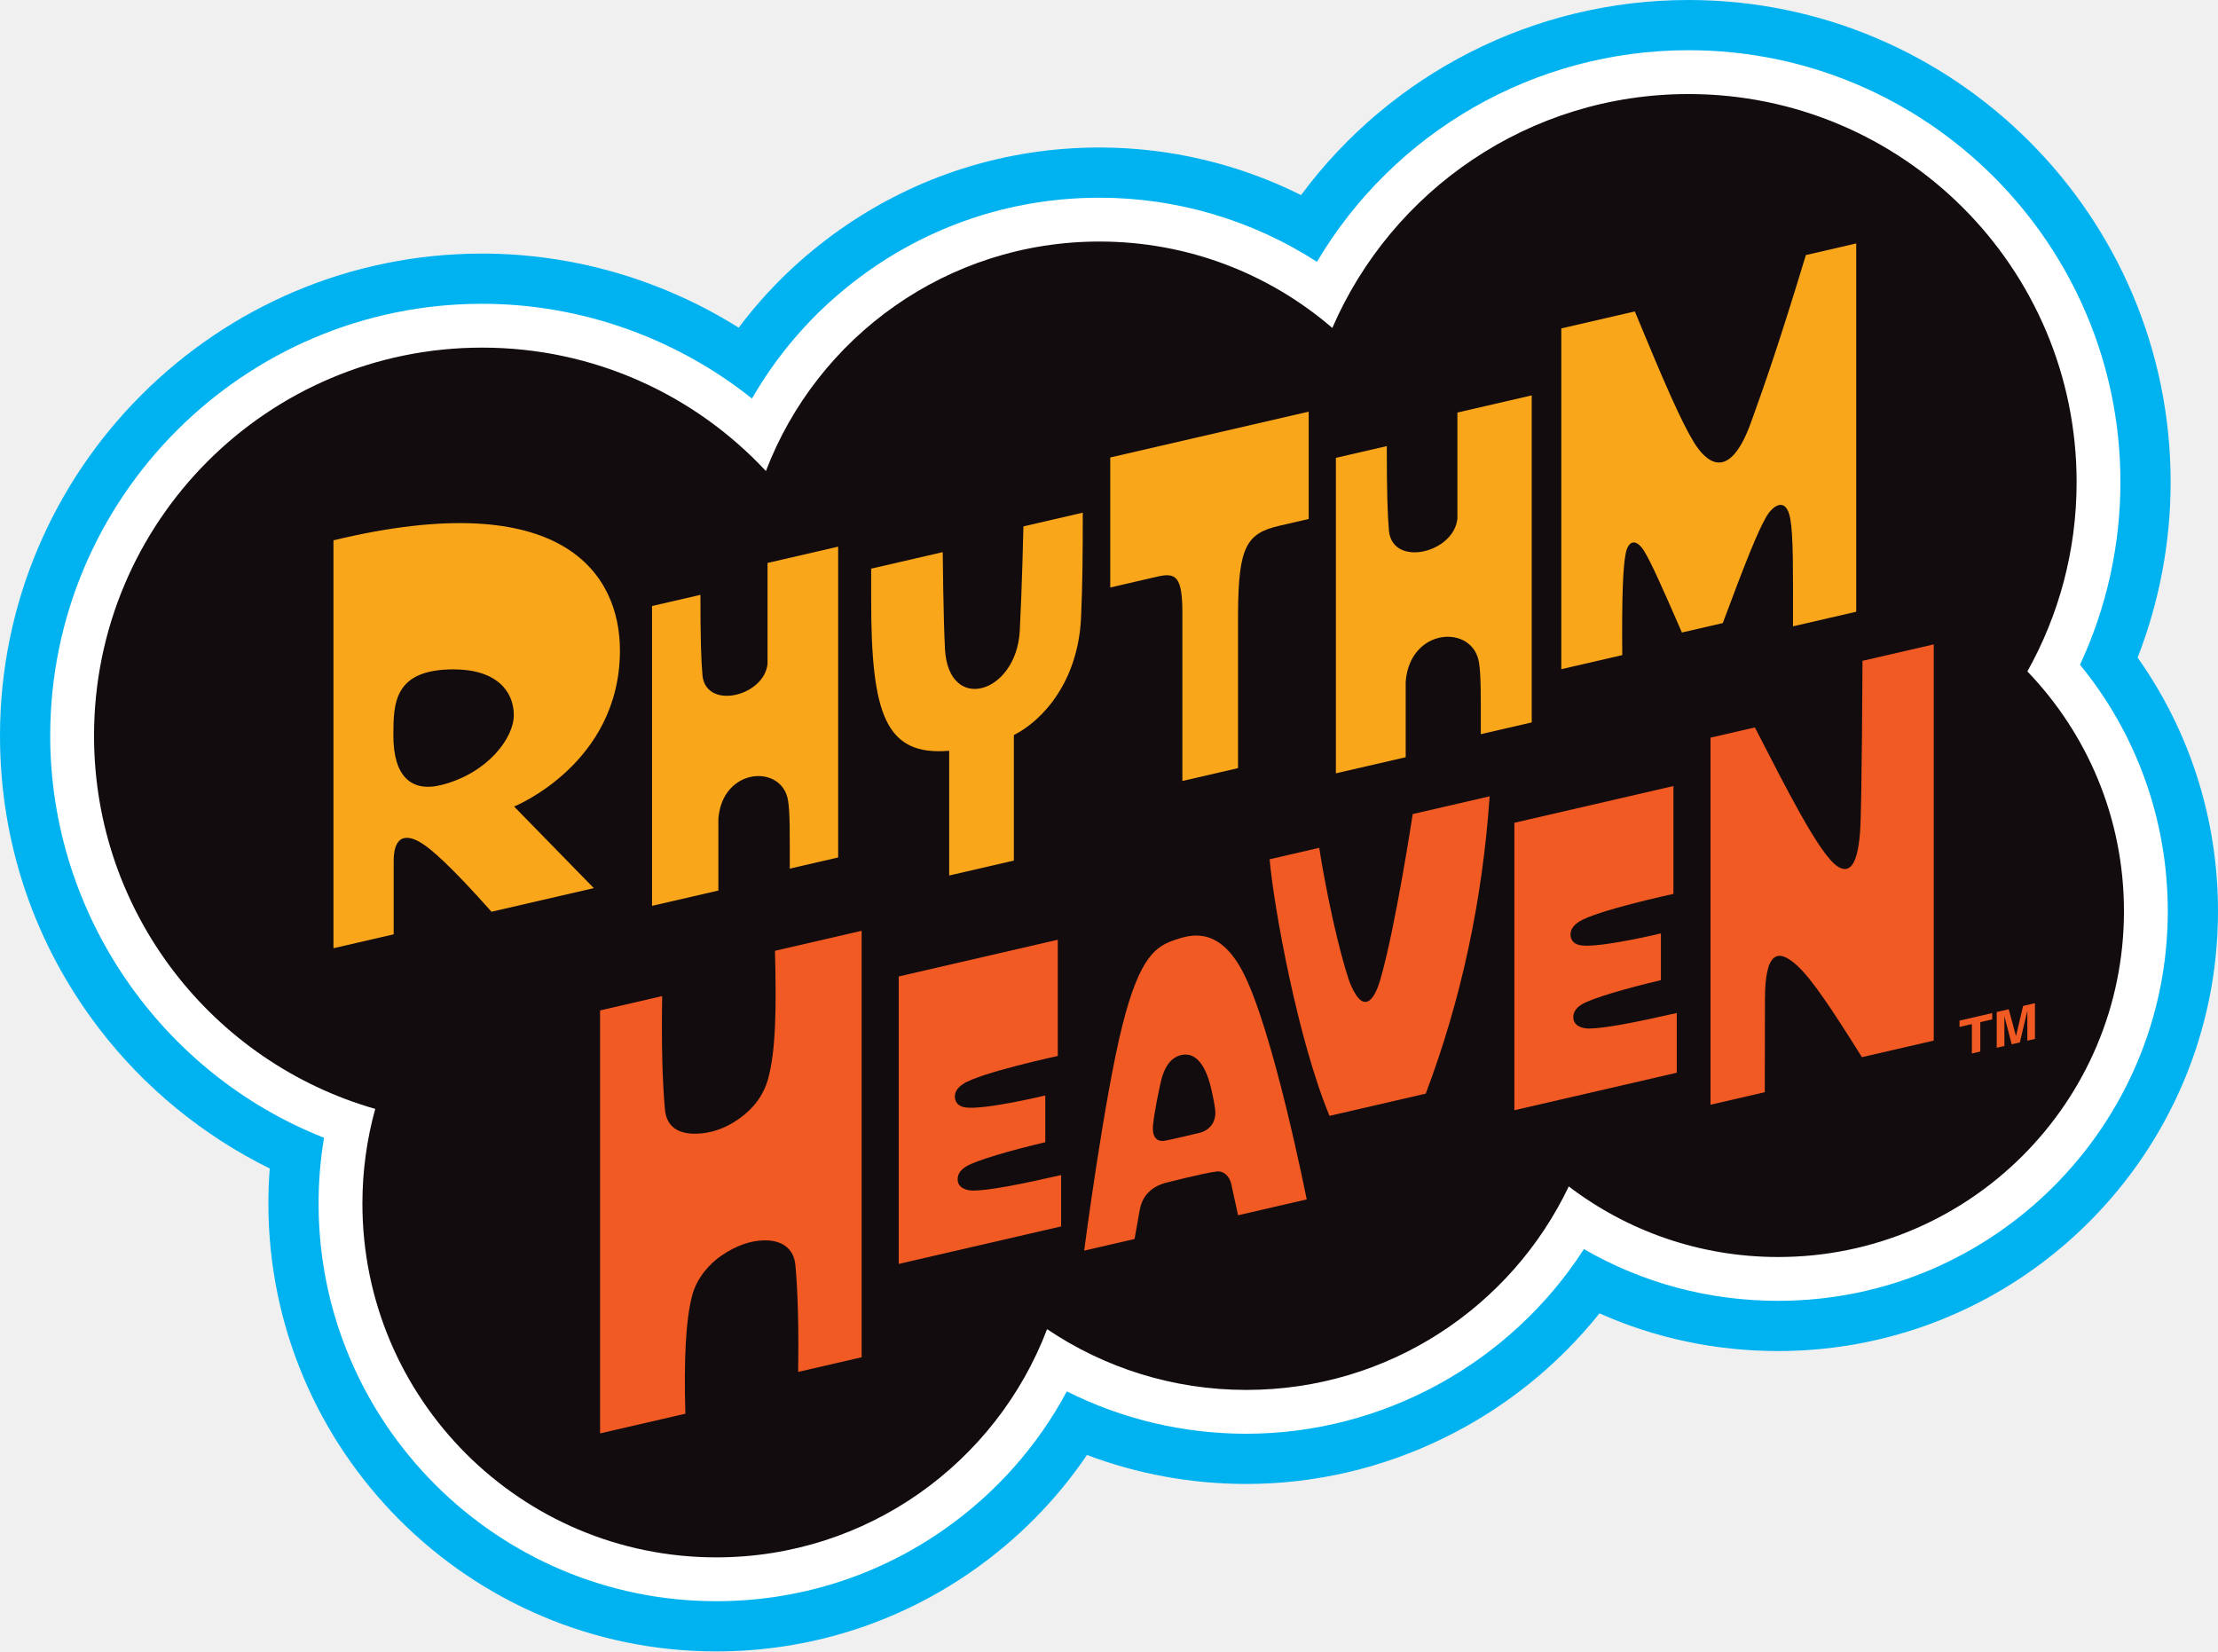
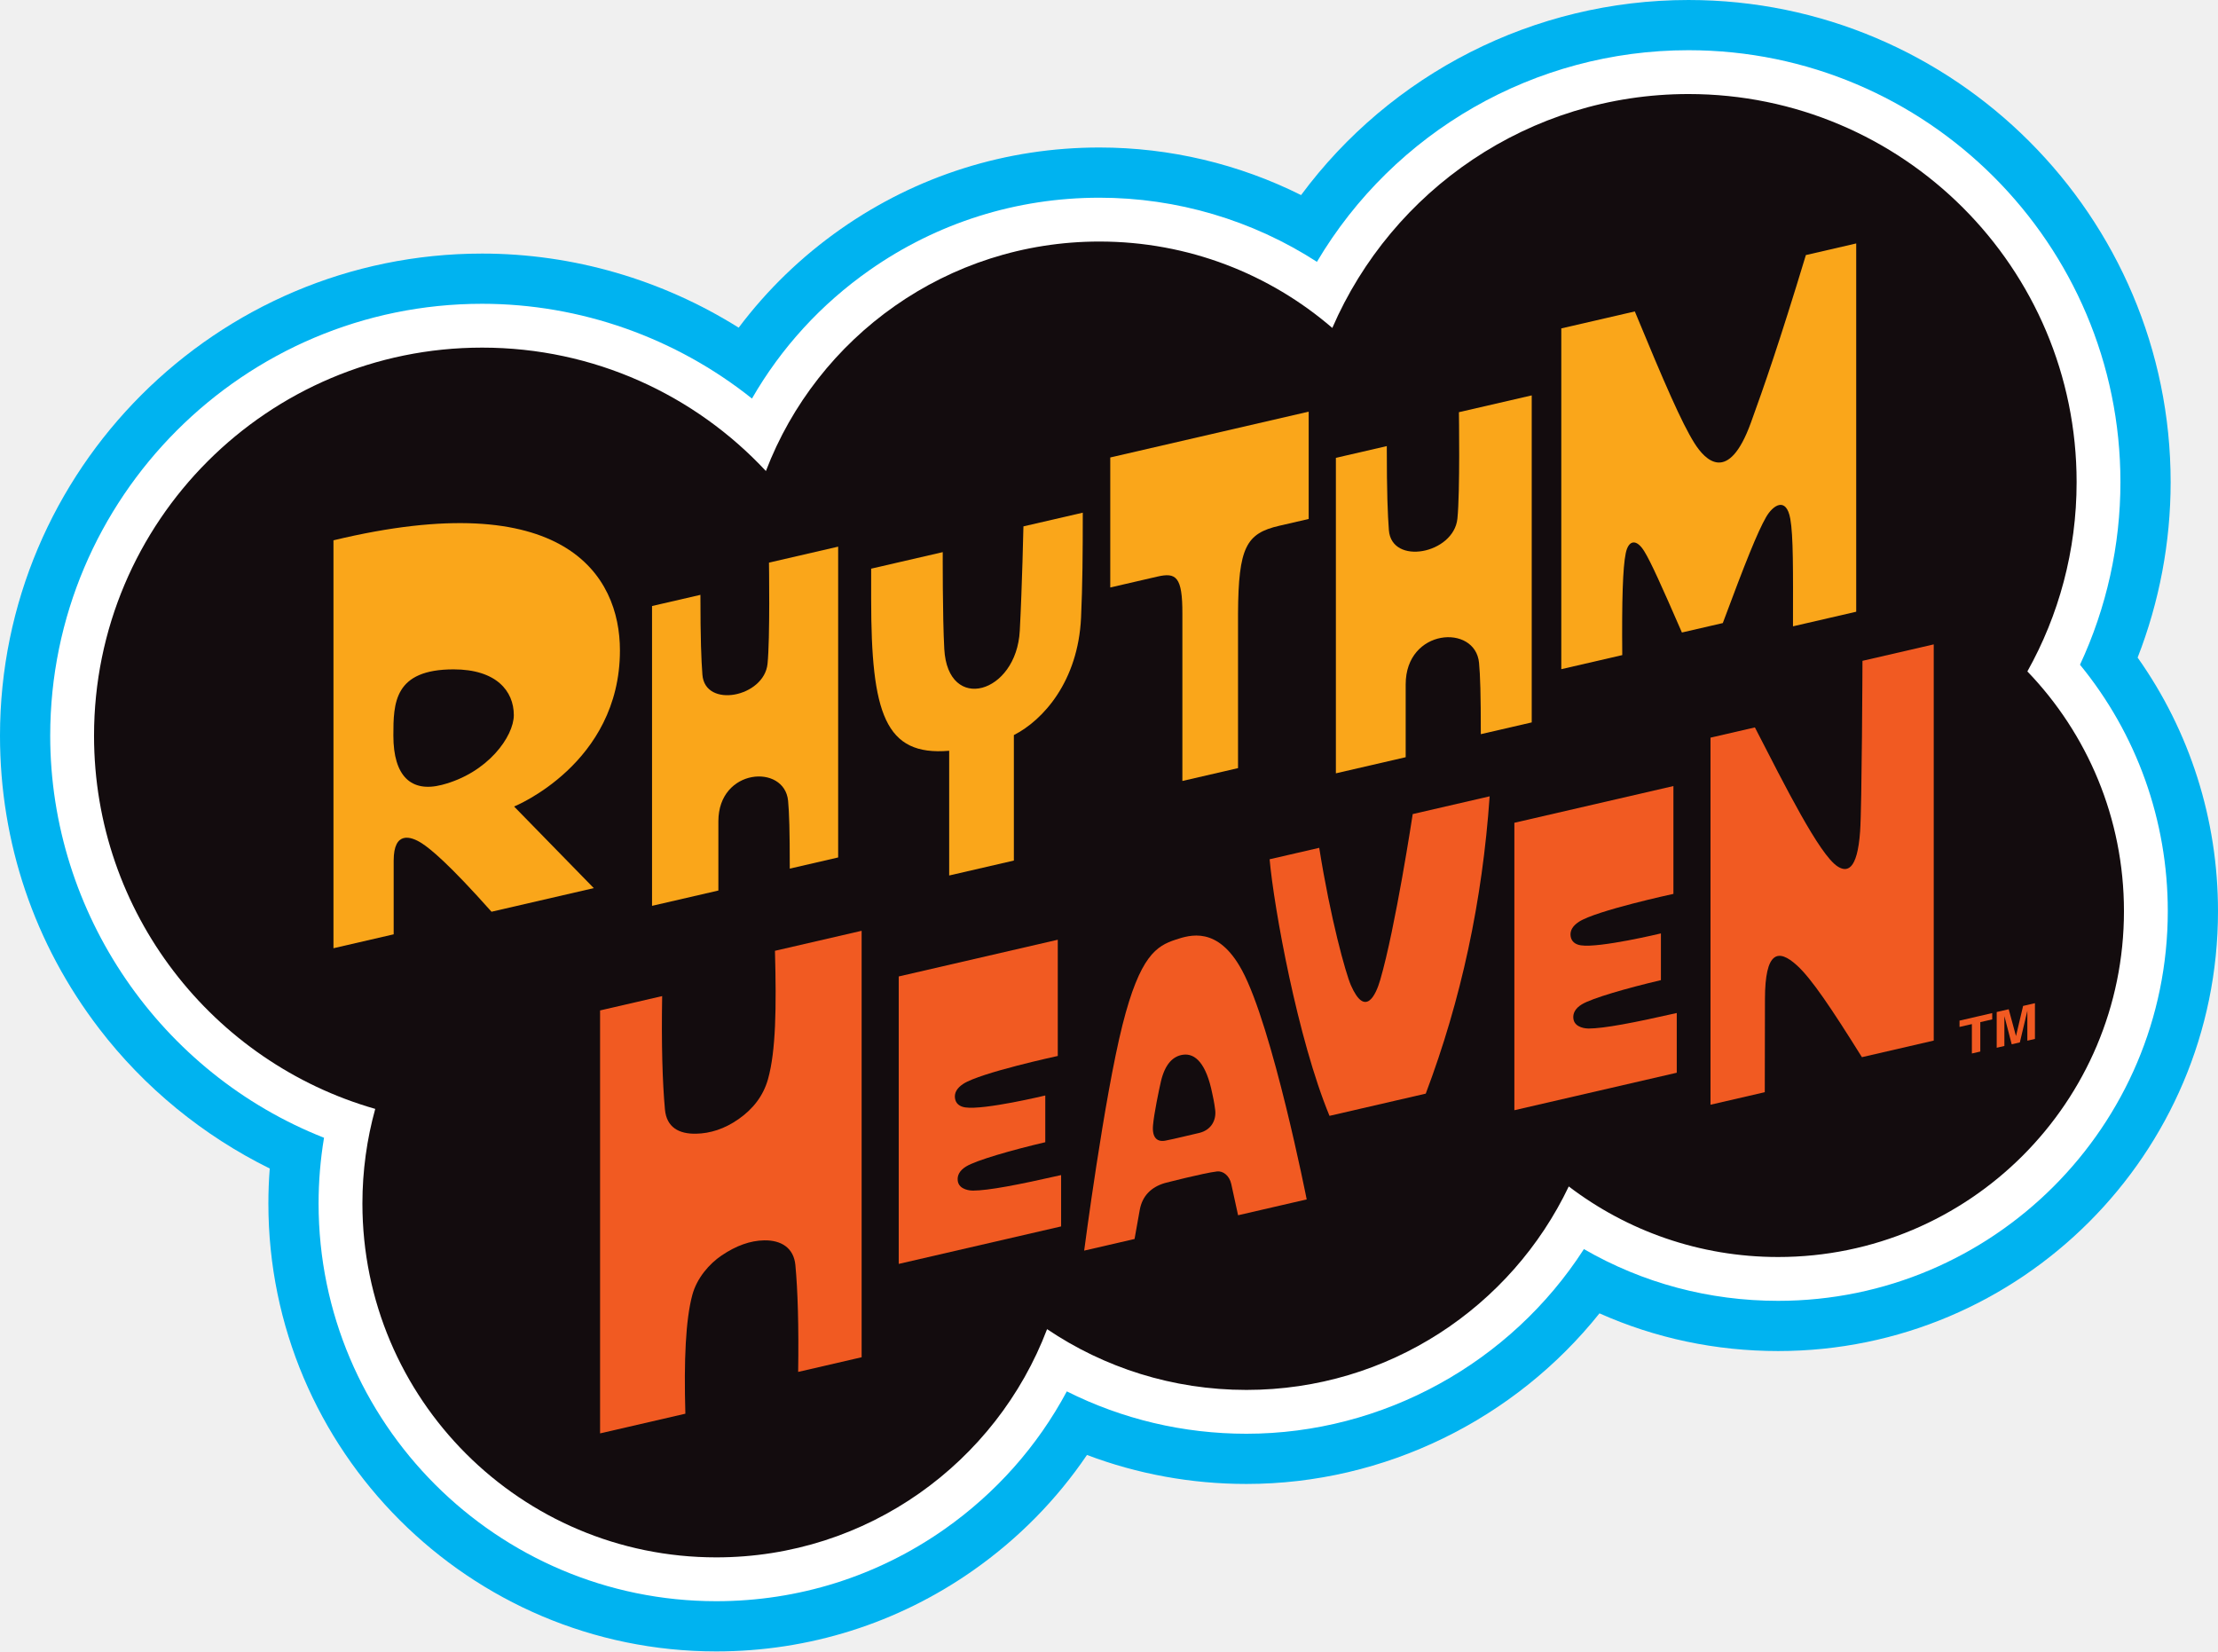
- <svg xmlns="http://www.w3.org/2000/svg" version="1.1" id="svg2" width="666.667" height="496.355" viewBox="0 0 666.667 496.355">
-   <defs id="defs6">
+ <svg xmlns="http://www.w3.org/2000/svg" version="1.1" id="svg1" width="666.667" height="496.355" viewBox="0 0 666.667 496.355">
+   <defs id="defs1">
+     <clipPath clipPathUnits="userSpaceOnUse" id="clipPath2">
+       <path d="M 0,372.266 H 500 V 0 H 0 Z" transform="translate(-481.8827,-224.0315)" id="path2" />
+     </clipPath>
+     <clipPath clipPathUnits="userSpaceOnUse" id="clipPath4">
+       <path d="M 0,372.266 H 500 V 0 H 0 Z" transform="translate(-468.8915,-222.4202)" id="path4" />
+     </clipPath>
+     <clipPath clipPathUnits="userSpaceOnUse" id="clipPath6">
+       <path d="M 0,372.266 H 500 V 0 H 0 Z" transform="translate(-457.0273,-220.9138)" id="path6" />
+     </clipPath>
+     <clipPath clipPathUnits="userSpaceOnUse" id="clipPath8">
+       <path d="M 0,372.266 H 500 V 0 H 0 Z" transform="translate(-457.0214,-137.6726)" id="path8" />
+     </clipPath>
+     <clipPath clipPathUnits="userSpaceOnUse" id="clipPath10">
+       <path d="M 0,372.266 H 500 V 0 H 0 Z" transform="translate(-419.8544,-223.2986)" id="path10" />
+     </clipPath>
+     <clipPath clipPathUnits="userSpaceOnUse" id="clipPath12">
+       <path d="M 0,372.266 H 500 V 0 H 0 Z" transform="translate(-358.1034,-140.4089)" id="path12" />
+     </clipPath>
+     <clipPath clipPathUnits="userSpaceOnUse" id="clipPath14">
+       <path d="M 0,372.266 H 500 V 0 H 0 Z" transform="translate(-318.4657,-188.7532)" id="path14" />
+     </clipPath>
    <clipPath clipPathUnits="userSpaceOnUse" id="clipPath16">
-       <path d="M 0,372.266 H 500 V 0 H 0 Z" id="path14" />
+       <path d="M 0,372.266 H 500 V 0 H 0 Z" transform="translate(-270.3983,-116.8913)" id="path16" />
+     </clipPath>
+     <clipPath clipPathUnits="userSpaceOnUse" id="clipPath18">
+       <path d="M 0,372.266 H 500 V 0 H 0 Z" transform="translate(-219.3202,-103.8728)" id="path18" />
+     </clipPath>
+     <clipPath clipPathUnits="userSpaceOnUse" id="clipPath20">
+       <path d="M 0,372.266 H 500 V 0 H 0 Z" transform="translate(-174.6977,-157.9324)" id="path20" />
+     </clipPath>
+     <clipPath clipPathUnits="userSpaceOnUse" id="clipPath22">
+       <path d="M 0,372.266 H 500 V 0 H 0 Z" transform="translate(-418.4433,-234.3689)" id="path22" />
+     </clipPath>
+     <clipPath clipPathUnits="userSpaceOnUse" id="clipPath24">
+       <path d="M 0,372.266 H 500 V 0 H 0 Z" transform="translate(-328.8837,-279.3488)" id="path24" />
+     </clipPath>
+     <clipPath clipPathUnits="userSpaceOnUse" id="clipPath26">
+       <path d="M 0,372.266 H 500 V 0 H 0 Z" transform="translate(-250.2846,-269.1418)" id="path26" />
+     </clipPath>
+     <clipPath clipPathUnits="userSpaceOnUse" id="clipPath28">
+       <path d="M 0,372.266 H 500 V 0 H 0 Z" transform="translate(-230.7113,-253.6091)" id="path28" />
+     </clipPath>
+     <clipPath clipPathUnits="userSpaceOnUse" id="clipPath30">
+       <path d="M 0,372.266 H 500 V 0 H 0 Z" transform="translate(-173.3495,-245.4372)" id="path30" />
+     </clipPath>
+     <clipPath clipPathUnits="userSpaceOnUse" id="clipPath32">
+       <path d="M 0,372.266 H 500 V 0 H 0 Z" transform="translate(-99.56391,-195.3259)" id="path32" />
    </clipPath>
  </defs>
-   <g id="g8" transform="matrix(1.333333,0,0,-1.333333,0,496.3547)">
-     <g id="g10">
-       <g id="g12" clip-path="url(#clipPath16)">
-         <g id="g18" transform="translate(481.8827,224.0315)">
-           <path d="m 0,0 c 4.894,12.547 7.441,25.99 7.441,39.551 0,59.928 -48.754,108.683 -108.682,108.683 -34.925,0 -67.126,-16.686 -87.342,-43.975 -14.012,7.001 -29.565,10.725 -45.455,10.725 -20.991,0 -41.147,-6.349 -58.288,-18.36 -8.888,-6.229 -16.636,-13.735 -23.038,-22.255 -17.194,10.789 -37.268,16.702 -57.836,16.702 -59.928,0 -108.683,-48.755 -108.683,-108.683 0,-24.092 7.724,-46.916 22.336,-66.007 10.206,-13.335 23.493,-24.171 38.472,-31.557 -0.205,-2.623 -0.307,-5.258 -0.307,-7.897 0,-55.669 45.29,-100.959 100.958,-100.959 20.885,0 40.931,6.327 57.972,18.298 10.137,7.121 18.774,15.914 25.603,25.984 11.397,-4.307 23.536,-6.534 35.935,-6.534 31.208,0 60.532,14.581 79.601,38.459 12.554,-5.597 26.177,-8.498 40.267,-8.498 54.679,0 99.163,44.484 99.163,99.162 C 18.117,-36.458 11.765,-16.626 0,0" style="fill:#00b3f0;fill-opacity:1;fill-rule:nonzero;stroke:none" id="path20" />
-         </g>
-         <g id="g22" transform="translate(468.8915,222.4202)">
-           <path d="m 0,0 c 5.98,12.826 9.115,26.918 9.115,41.162 0,53.688 -43.678,97.366 -97.365,97.366 -34.693,0 -66.385,-18.377 -83.768,-47.706 -14.529,9.386 -31.55,14.456 -49.028,14.456 -18.656,0 -36.566,-5.64 -51.794,-16.312 -10.96,-7.68 -19.968,-17.542 -26.537,-28.964 -17.16,13.703 -38.677,21.363 -60.831,21.363 -53.688,0 -97.366,-43.678 -97.366,-97.365 0,-40.116 24.959,-76.144 61.727,-90.631 -0.815,-4.887 -1.227,-9.848 -1.227,-14.83 0,-49.429 40.213,-89.642 89.641,-89.642 18.544,0 36.341,5.616 51.467,16.241 11.591,8.143 20.975,18.746 27.566,31.059 12.499,-6.276 26.296,-9.552 40.477,-9.552 30.846,0 59.619,16.027 76.091,41.624 13.257,-7.66 28.192,-11.663 43.777,-11.663 48.438,0 87.845,39.407 87.845,87.845 C 19.79,-35.123 12.811,-15.654 0,0" style="fill:#ffffff;fill-opacity:1;fill-rule:nonzero;stroke:none" id="path24" />
-         </g>
-         <g id="g26" transform="translate(457.0273,220.9138)">
-           <path d="m 0,0 c 7.066,12.623 11.101,27.174 11.101,42.669 0,48.317 -39.169,87.485 -87.487,87.485 -35.965,0 -66.855,-21.705 -80.301,-52.728 -14.093,12.138 -32.437,19.478 -52.495,19.478 -34.319,0 -63.615,-21.483 -75.188,-51.733 -15.969,17.115 -38.72,27.82 -63.974,27.82 -48.317,0 -87.486,-39.168 -87.486,-87.485 0,-39.96 26.792,-73.661 63.392,-84.124 -1.882,-6.792 -2.892,-13.946 -2.892,-21.337 0,-44.051 35.711,-79.762 79.762,-79.762 34.078,0 63.159,21.375 74.582,51.446 12.832,-8.648 28.29,-13.698 44.927,-13.698 32.058,0 59.734,18.744 72.675,45.869 13.102,-9.979 29.454,-15.908 47.195,-15.908 43.058,0 77.963,34.906 77.963,77.965 C 21.774,-33.06 13.483,-14.015 0,0" style="fill:#130c0e;fill-opacity:1;fill-rule:nonzero;stroke:none" id="path28" />
-         </g>
-         <g id="g30" transform="translate(457.0214,137.6726)">
-           <path d="m 0,0 v 6.729 l -1.691,-7.12 -1.833,-0.423 -1.652,6.348 v -6.729 l -1.731,-0.4 V 6.46 l 2.705,0.625 1.632,-6.013 0.02,0.005 1.591,6.756 2.671,0.617 V 0.395 Z M -12.504,-2.888 V 3.739 L -15.29,3.097 v 1.424 l 7.369,1.701 V 4.798 l -2.685,-0.62 v -6.627 z" style="fill:#f15a22;fill-opacity:1;fill-rule:nonzero;stroke:none" id="path32" />
-         </g>
-         <g id="g34" transform="translate(419.8544,223.2986)">
-           <path d="m 0,0 c 0,0 -0.125,-32.698 -0.532,-38.45 -0.636,-8.985 -3.05,-9.226 -5.104,-7.878 -4.099,2.689 -11.759,18.003 -18.616,31.32 l -10.005,-2.31 v -82.747 l 12.234,2.825 0.041,20.996 c 0.021,10.777 2.963,11.478 7.24,7.563 3.245,-2.97 7.66,-9.522 14.617,-20.662 l 16.189,3.739 V 3.709 Z" style="fill:#f15a22;fill-opacity:1;fill-rule:nonzero;stroke:none" id="path36" />
-         </g>
-         <g id="g38" transform="translate(358.1034,140.4089)">
-           <path d="m 0,0 c -0.371,-0.002 -3.119,0.092 -3.413,2.188 -0.17,1.214 0.412,2.354 1.879,3.251 2.293,1.403 10.23,3.684 17.848,5.471 v 10.534 c 0,0 -13.793,-3.319 -18.036,-2.688 -1.289,0.191 -2.147,0.873 -2.317,2.063 -0.175,1.217 0.438,2.314 1.879,3.251 3.879,2.528 21.293,6.284 21.293,6.284 v 24.308 l -35.855,-8.278 v -64.797 l 36.607,8.451 V 3.501 C 10.114,1.281 3.511,0.019 0,0" style="fill:#f15a22;fill-opacity:1;fill-rule:nonzero;stroke:none" id="path40" />
-         </g>
-         <g id="g42" transform="translate(318.4657,188.7532)">
-           <path d="m 0,0 c 0,0 -3.884,-25.59 -7.333,-37.417 -0.985,-3.378 -3.367,-8.548 -6.607,-1.156 -1.161,2.648 -4.605,15.019 -7.133,30.967 l -11.186,-2.582 c 0.979,-10.966 6.349,-40.584 13.503,-57.839 l 21.694,5.008 c 7.985,21.133 12.776,43.452 14.405,67.023 z" style="fill:#f15a22;fill-opacity:1;fill-rule:nonzero;stroke:none" id="path44" />
-         </g>
-         <g id="g46" transform="translate(270.3983,116.8913)">
-           <path d="m 0,0 c -1.728,-0.376 -5.658,-1.372 -7.667,-1.748 -1.923,-0.376 -3.046,0.708 -2.808,3.452 0.216,2.567 1.343,8.009 1.771,9.846 0.946,4.064 2.804,5.759 4.989,6.063 2.802,0.391 5.249,-2.057 6.588,-8.696 C 3.003,8.275 3.329,6.943 3.543,5.134 3.801,2.936 2.722,0.686 0,0 M 9.562,36.684 C 4.133,46.686 -2.181,44.612 -5.416,43.542 -9.654,42.14 -13.417,39.963 -17.354,24.349 -21.491,7.935 -25.996,-26.544 -25.996,-26.544 l 11.359,2.622 1.167,6.537 c 0.564,3.157 2.574,5.163 5.636,6.065 0,0 8.802,2.284 11.806,2.626 1.269,0.144 2.76,-0.858 3.194,-2.845 l 1.534,-7.033 15.469,3.571 c 0,0 -7.695,38.948 -14.607,51.685" style="fill:#f15a22;fill-opacity:1;fill-rule:nonzero;stroke:none" id="path48" />
-         </g>
-         <g id="g50" transform="translate(219.3202,103.8728)">
-           <path d="M 0,0 C -0.371,-0.002 -3.12,0.092 -3.413,2.188 -3.583,3.403 -3,4.543 -1.535,5.439 0.759,6.843 8.696,9.124 16.314,10.91 v 10.535 c 0,0 -13.794,-3.319 -18.036,-2.688 -1.289,0.191 -2.147,0.872 -2.318,2.063 -0.174,1.216 0.439,2.313 1.879,3.251 3.88,2.527 21.294,6.283 21.294,6.283 v 26.201 l -35.855,-8.278 v -64.798 l 36.606,8.452 V 3.502 C 10.114,1.282 3.51,0.02 0,0" style="fill:#f15a22;fill-opacity:1;fill-rule:nonzero;stroke:none" id="path52" />
-         </g>
-         <g id="g54" transform="translate(174.6977,157.9324)">
-           <path d="m 0,0 c 0.345,-12.91 0.206,-22.574 -1.565,-28.916 -1.077,-3.852 -3.445,-6.783 -6.608,-9.003 -3.221,-2.261 -6.451,-3.251 -9.613,-3.313 -3.857,-0.077 -6.644,1.424 -7.014,5.47 -0.564,6.158 -0.815,14.767 -0.627,25.552 l -13.997,-3.231 v -95.345 l 19.227,4.438 c -0.345,12.161 0.07,21.181 1.565,26.76 1.02,3.801 3.809,7.019 6.608,8.909 3.271,2.209 6.444,3.356 9.613,3.408 3.851,0.062 6.651,-1.724 7.014,-5.565 0.533,-5.627 0.783,-13.745 0.626,-24.092 l 14.311,3.304 V 4.512 Z" style="fill:#f15a22;fill-opacity:1;fill-rule:nonzero;stroke:none" id="path56" />
-         </g>
-         <g id="g58" transform="translate(418.4433,234.3689)">
-           <path d="m 0,0 v 83.019 l -11.349,-2.62 c -6.019,-19.876 -9.425,-29.594 -12.393,-37.787 -5.058,-13.94 -10.304,-8.465 -12.749,-4.577 -2.843,4.556 -6.709,13.42 -13.418,29.658 l -16.573,-3.826 v -76.818 l 13.743,3.173 c -0.105,12.435 0.113,19.682 0.782,22.963 0.606,2.947 2.383,3.365 4.18,0.439 1.484,-2.404 3.825,-7.608 8.485,-18.309 l 9.217,2.128 c 5.079,13.648 7.816,20.528 9.761,23.893 1.567,2.738 4.555,4.661 5.455,-0.397 0.689,-3.825 0.627,-11.522 0.605,-24.23 z" style="fill:#faa61a;fill-opacity:1;fill-rule:nonzero;stroke:none" id="path60" />
-         </g>
-         <g id="g62" transform="translate(328.5419,279.2697)">
-           <path d="m 0,0 v -23.921 c -0.793,-7.717 -14.451,-10.984 -15.419,-2.88 -0.328,3.609 -0.501,8.594 -0.501,19.236 l -11.476,-2.649 V -81.33 l 15.735,3.632 v 17.023 c 0.957,12.311 15.224,12.994 16.537,4.259 0.441,-2.753 0.4,-7.104 0.4,-16.085 l 11.476,2.649 V 3.867 Z" style="fill:#faa61a;fill-opacity:1;fill-rule:nonzero;stroke:none" id="path64" />
-         </g>
-         <g id="g66" transform="translate(250.2846,269.1418)">
-           <path d="m 0,0 v -29.308 l 10.587,2.445 c 4.22,0.974 5.702,0.078 5.671,-8.399 v -37.664 l 12.544,2.896 v 34.854 c 0.087,14.962 1.843,18.059 9.284,19.777 l 6.644,1.534 v 24.192 z" style="fill:#faa61a;fill-opacity:1;fill-rule:nonzero;stroke:none" id="path68" />
-         </g>
-         <g id="g70" transform="translate(230.7113,253.6091)">
-           <path d="m 0,0 c 0,0 -0.304,-13.483 -0.824,-23.531 -0.775,-14.252 -16.015,-18.687 -16.86,-4.187 -0.386,7.392 -0.508,21.909 -0.508,21.909 l -16.135,-3.725 v -6.857 c 0,-25.771 3.087,-35.438 17.588,-34.193 v -28.115 l 14.582,3.367 v 28.286 c 6.62,3.369 14.483,12.129 15.145,26.478 0.332,7.205 0.391,14.528 0.39,23.656 z" style="fill:#faa61a;fill-opacity:1;fill-rule:nonzero;stroke:none" id="path72" />
-         </g>
-         <g id="g74" transform="translate(173.0248,245.362)">
-           <path d="m 0,0 v -22.734 c -0.753,-7.334 -13.734,-10.439 -14.654,-2.737 -0.312,3.43 -0.476,8.168 -0.476,18.282 l -10.906,-2.518 v -67.587 l 14.954,3.452 v 16.178 c 0.909,11.7 14.469,12.35 15.716,4.048 0.419,-2.617 0.381,-6.752 0.381,-15.287 l 10.905,2.517 V 3.676 Z" style="fill:#faa61a;fill-opacity:1;fill-rule:nonzero;stroke:none" id="path76" />
-         </g>
-         <g id="g78" transform="translate(99.5639,195.3259)">
-           <path d="m 0,0 c -6.848,-1.746 -10.887,1.922 -10.887,11.127 0,7.342 0.139,14.922 13.581,14.922 9.57,0 13.563,-4.845 13.572,-10.312 C 16.275,10.637 10.441,2.662 0,0 m 40.187,30.328 c 0,16.907 -12.458,37.357 -64.578,24.812 v -91.952 l 13.573,3.134 v 16.43 c 0,8.02 5.219,4.799 6.372,4.075 1.948,-1.224 6.017,-4.552 15.683,-15.413 l 23.058,5.323 -17.968,18.397 c 0,0 23.86,9.607 23.86,35.194" style="fill:#faa61a;fill-opacity:1;fill-rule:nonzero;stroke:none" id="path80" />
-         </g>
-       </g>
-     </g>
+   <g id="layer-MC0">
+     <path id="path1" d="m 0,0 c 4.894,12.547 7.441,25.99 7.441,39.551 0,59.928 -48.754,108.683 -108.682,108.683 -34.925,0 -67.126,-16.686 -87.342,-43.975 -14.012,7.001 -29.565,10.725 -45.455,10.725 -20.991,0 -41.147,-6.349 -58.288,-18.36 -8.888,-6.229 -16.636,-13.735 -23.038,-22.255 -17.194,10.789 -37.268,16.702 -57.836,16.702 -59.928,0 -108.683,-48.755 -108.683,-108.683 0,-24.092 7.724,-46.916 22.336,-66.007 10.206,-13.335 23.493,-24.171 38.472,-31.557 -0.205,-2.623 -0.307,-5.258 -0.307,-7.897 0,-55.669 45.29,-100.959 100.958,-100.959 20.885,0 40.931,6.327 57.972,18.298 10.137,7.121 18.774,15.914 25.603,25.984 11.397,-4.307 23.536,-6.534 35.935,-6.534 31.208,0 60.532,14.581 79.601,38.459 12.554,-5.597 26.177,-8.498 40.267,-8.498 54.679,0 99.163,44.484 99.163,99.162 C 18.117,-36.458 11.765,-16.626 0,0" style="fill:#00b3f0;fill-opacity:1;fill-rule:nonzero;stroke:none" transform="matrix(1.333333,0,0,-1.333333,642.5103,197.646)" clip-path="url(#clipPath2)" />
+     <path id="path3" d="m 0,0 c 5.98,12.826 9.115,26.918 9.115,41.162 0,53.688 -43.678,97.366 -97.365,97.366 -34.693,0 -66.385,-18.377 -83.768,-47.706 -14.529,9.386 -31.55,14.456 -49.028,14.456 -18.656,0 -36.566,-5.64 -51.794,-16.312 -10.96,-7.68 -19.968,-17.542 -26.537,-28.964 -17.16,13.703 -38.677,21.363 -60.831,21.363 -53.688,0 -97.366,-43.678 -97.366,-97.365 0,-40.116 24.959,-76.144 61.727,-90.631 -0.815,-4.887 -1.227,-9.848 -1.227,-14.83 0,-49.429 40.213,-89.642 89.641,-89.642 18.544,0 36.341,5.616 51.467,16.241 11.591,8.143 20.975,18.746 27.566,31.059 12.499,-6.276 26.296,-9.552 40.477,-9.552 30.846,0 59.619,16.027 76.091,41.624 13.257,-7.66 28.192,-11.663 43.777,-11.663 48.438,0 87.845,39.407 87.845,87.845 C 19.79,-35.123 12.811,-15.654 0,0" style="fill:#ffffff;fill-opacity:1;fill-rule:nonzero;stroke:none" transform="matrix(1.333333,0,0,-1.333333,625.1887,199.7944)" clip-path="url(#clipPath4)" />
+     <path id="path5" d="m 0,0 c 7.066,12.623 11.101,27.174 11.101,42.669 0,48.317 -39.169,87.485 -87.487,87.485 -35.965,0 -66.855,-21.705 -80.301,-52.728 -14.093,12.138 -32.437,19.478 -52.495,19.478 -34.319,0 -63.615,-21.483 -75.188,-51.733 -15.969,17.115 -38.72,27.82 -63.974,27.82 -48.317,0 -87.486,-39.168 -87.486,-87.485 0,-39.96 26.792,-73.661 63.392,-84.124 -1.882,-6.792 -2.892,-13.946 -2.892,-21.337 0,-44.051 35.711,-79.762 79.762,-79.762 34.078,0 63.159,21.375 74.582,51.446 12.832,-8.648 28.29,-13.698 44.927,-13.698 32.058,0 59.734,18.744 72.675,45.869 13.102,-9.979 29.454,-15.908 47.195,-15.908 43.058,0 77.963,34.906 77.963,77.965 C 21.774,-33.06 13.483,-14.015 0,0" style="fill:#130c0e;fill-opacity:1;fill-rule:nonzero;stroke:none" transform="matrix(1.333333,0,0,-1.333333,609.3697,201.8029)" clip-path="url(#clipPath6)" />
+     <path id="path7" d="m 0,0 v 6.729 l -1.691,-7.12 -1.833,-0.423 -1.652,6.348 v -6.729 l -1.731,-0.4 V 6.46 l 2.705,0.625 1.632,-6.013 0.02,0.005 1.591,6.756 2.671,0.617 V 0.395 Z M -12.504,-2.888 V 3.739 L -15.29,3.097 v 1.424 l 7.369,1.701 V 4.798 l -2.685,-0.62 v -6.627 z" style="fill:#f15a22;fill-opacity:1;fill-rule:nonzero;stroke:none" transform="matrix(1.333333,0,0,-1.333333,609.3619,312.7912)" clip-path="url(#clipPath8)" />
+     <path id="path9" d="m 0,0 c 0,0 -0.125,-32.698 -0.532,-38.45 -0.636,-8.985 -3.05,-9.226 -5.104,-7.878 -4.099,2.689 -11.759,18.003 -18.616,31.32 l -10.005,-2.31 v -82.747 l 12.234,2.825 0.041,20.996 c 0.021,10.777 2.963,11.478 7.24,7.563 3.245,-2.97 7.66,-9.522 14.617,-20.662 l 16.189,3.739 V 3.709 Z" style="fill:#f15a22;fill-opacity:1;fill-rule:nonzero;stroke:none" transform="matrix(1.333333,0,0,-1.333333,559.8059,198.6232)" clip-path="url(#clipPath10)" />
+     <path id="path11" d="m 0,0 c -0.371,-0.002 -3.119,0.092 -3.413,2.188 -0.17,1.214 0.412,2.354 1.879,3.251 2.293,1.403 10.23,3.684 17.848,5.471 v 10.534 c 0,0 -13.793,-3.319 -18.036,-2.688 -1.289,0.191 -2.147,0.873 -2.317,2.063 -0.175,1.217 0.438,2.314 1.879,3.251 3.879,2.528 21.293,6.284 21.293,6.284 v 24.308 l -35.855,-8.278 v -64.797 l 36.607,8.451 V 3.501 C 10.114,1.281 3.511,0.019 0,0" style="fill:#f15a22;fill-opacity:1;fill-rule:nonzero;stroke:none" transform="matrix(1.333333,0,0,-1.333333,477.4712,309.1428)" clip-path="url(#clipPath12)" />
+     <path id="path13" d="m 0,0 c 0,0 -3.884,-25.59 -7.333,-37.417 -0.985,-3.378 -3.367,-8.548 -6.607,-1.156 -1.161,2.648 -4.605,15.019 -7.133,30.967 l -11.186,-2.582 c 0.979,-10.966 6.349,-40.584 13.503,-57.839 l 21.694,5.008 c 7.985,21.133 12.776,43.452 14.405,67.023 z" style="fill:#f15a22;fill-opacity:1;fill-rule:nonzero;stroke:none" transform="matrix(1.333333,0,0,-1.333333,424.6209,244.6837)" clip-path="url(#clipPath14)" />
+     <path id="path15" d="m 0,0 c -1.728,-0.376 -5.658,-1.372 -7.667,-1.748 -1.923,-0.376 -3.046,0.708 -2.808,3.452 0.216,2.567 1.343,8.009 1.771,9.846 0.946,4.064 2.804,5.759 4.989,6.063 2.802,0.391 5.249,-2.057 6.588,-8.696 C 3.003,8.275 3.329,6.943 3.543,5.134 3.801,2.936 2.722,0.686 0,0 M 9.562,36.684 C 4.133,46.686 -2.181,44.612 -5.416,43.542 -9.654,42.14 -13.417,39.963 -17.354,24.349 -21.491,7.935 -25.996,-26.544 -25.996,-26.544 l 11.359,2.622 1.167,6.537 c 0.564,3.157 2.574,5.163 5.636,6.065 0,0 8.802,2.284 11.806,2.626 1.269,0.144 2.76,-0.858 3.194,-2.845 l 1.534,-7.033 15.469,3.571 c 0,0 -7.695,38.948 -14.607,51.685" style="fill:#f15a22;fill-opacity:1;fill-rule:nonzero;stroke:none" transform="matrix(1.333333,0,0,-1.333333,360.5311,340.4996)" clip-path="url(#clipPath16)" />
+     <path id="path17" d="M 0,0 C -0.371,-0.002 -3.12,0.092 -3.413,2.188 -3.583,3.403 -3,4.543 -1.535,5.439 0.759,6.843 8.696,9.124 16.314,10.91 v 10.535 c 0,0 -13.794,-3.319 -18.036,-2.688 -1.289,0.191 -2.147,0.872 -2.318,2.063 -0.174,1.216 0.439,2.313 1.879,3.251 3.88,2.527 21.294,6.283 21.294,6.283 v 26.201 l -35.855,-8.278 v -64.798 l 36.606,8.452 V 3.502 C 10.114,1.282 3.51,0.02 0,0" style="fill:#f15a22;fill-opacity:1;fill-rule:nonzero;stroke:none" transform="matrix(1.333333,0,0,-1.333333,292.4269,357.8576)" clip-path="url(#clipPath18)" />
+     <path id="path19" d="m 0,0 c 0.345,-12.91 0.206,-22.574 -1.565,-28.916 -1.077,-3.852 -3.445,-6.783 -6.608,-9.003 -3.221,-2.261 -6.451,-3.251 -9.613,-3.313 -3.857,-0.077 -6.644,1.424 -7.014,5.47 -0.564,6.158 -0.815,14.767 -0.627,25.552 l -13.997,-3.231 v -95.345 l 19.227,4.438 c -0.345,12.161 0.07,21.181 1.565,26.76 1.02,3.801 3.809,7.019 6.608,8.909 3.271,2.209 6.444,3.356 9.613,3.408 3.851,0.062 6.651,-1.724 7.014,-5.565 0.533,-5.627 0.783,-13.745 0.626,-24.092 l 14.311,3.304 V 4.512 Z" style="fill:#f15a22;fill-opacity:1;fill-rule:nonzero;stroke:none" transform="matrix(1.333333,0,0,-1.333333,232.9303,285.7781)" clip-path="url(#clipPath20)" />
+     <path id="path21" d="m 0,0 v 83.019 l -11.349,-2.62 c -6.019,-19.876 -9.423,-29.595 -12.393,-37.787 -5.055,-13.942 -10.311,-8.469 -12.749,-4.577 -2.851,4.551 -6.709,13.42 -13.418,29.658 l -16.573,-3.826 v -76.818 l 13.743,3.173 c -0.105,12.435 0.11,19.682 0.782,22.963 0.603,2.947 2.379,3.363 4.18,0.439 1.481,-2.405 3.825,-7.608 8.485,-18.309 l 9.217,2.128 c 5.079,13.648 7.823,20.524 9.761,23.893 1.572,2.735 4.549,4.66 5.455,-0.397 0.684,-3.826 0.627,-11.522 0.605,-24.23 z" style="fill:#faa61a;fill-opacity:1;fill-rule:nonzero;stroke:none" transform="matrix(1.333333,0,0,-1.333333,557.9244,183.8628)" clip-path="url(#clipPath22)" />
+     <path id="path23" d="m 0,0 c 0,0 0.272,-18.031 -0.342,-24 -0.815,-7.922 -14.857,-10.657 -15.451,-2.561 -0.266,3.614 -0.469,8.275 -0.469,18.917 l -11.475,-2.649 v -71.116 l 15.734,3.632 v 16.423 c 0,12.632 15.691,13.688 16.537,4.859 0.266,-2.776 0.401,-7.104 0.401,-16.085 l 11.475,2.649 V 3.788 Z" style="fill:#faa61a;fill-opacity:1;fill-rule:nonzero;stroke:none" transform="matrix(1.333333,0,0,-1.333333,438.5116,123.8896)" clip-path="url(#clipPath24)" />
+     <path id="path25" d="m 0,0 v -29.308 l 10.587,2.445 c 4.22,0.974 5.702,0.078 5.671,-8.399 v -37.664 l 12.544,2.896 v 34.854 c 0.087,14.962 1.843,18.059 9.284,19.777 l 6.644,1.534 v 24.192 z" style="fill:#faa61a;fill-opacity:1;fill-rule:nonzero;stroke:none" transform="matrix(1.333333,0,0,-1.333333,333.7128,137.4989)" clip-path="url(#clipPath26)" />
+     <path id="path27" d="m 0,0 c 0,0 -0.291,-13.483 -0.824,-23.531 -0.756,-14.253 -16.216,-18.626 -17.017,-4.124 -0.408,7.391 -0.351,21.846 -0.351,21.846 l -16.135,-3.725 v -6.857 c 0,-25.771 3.087,-35.438 17.588,-34.193 v -28.115 l 14.582,3.367 v 28.286 c 6.62,3.369 14.483,12.129 15.145,26.478 0.332,7.205 0.391,14.528 0.39,23.656 z" style="fill:#faa61a;fill-opacity:1;fill-rule:nonzero;stroke:none" transform="matrix(1.333333,0,0,-1.333333,307.6151,158.2092)" clip-path="url(#clipPath28)" />
+     <path id="path29" d="m 0,0 c 0,0 0.259,-17.136 -0.325,-22.81 -0.775,-7.528 -14.12,-10.128 -14.684,-2.433 -0.253,3.435 -0.446,7.865 -0.446,17.978 l -10.906,-2.517 v -67.587 l 14.954,3.452 v 15.608 c 0,12.005 14.913,13.009 15.716,4.618 0.253,-2.639 0.381,-6.752 0.381,-15.288 l 10.906,2.518 V 3.601 Z" style="fill:#faa61a;fill-opacity:1;fill-rule:nonzero;stroke:none" transform="matrix(1.333333,0,0,-1.333333,231.1327,169.1051)" clip-path="url(#clipPath30)" />
+     <path id="path31" d="m 0,0 c -6.848,-1.746 -10.887,1.922 -10.887,11.127 0,7.342 0.139,14.922 13.581,14.922 9.57,0 13.572,-4.845 13.572,-10.312 C 16.266,10.976 10.441,2.662 0,0 m 40.187,30.328 c 0,16.907 -12.458,37.357 -64.578,24.812 v -91.952 l 13.573,3.134 v 16.614 c 0,6.751 3.89,5.507 6.372,3.891 1.928,-1.256 6.017,-4.552 15.683,-15.413 l 23.058,5.323 -17.968,18.397 c 0,0 23.86,9.607 23.86,35.194" style="fill:#faa61a;fill-opacity:1;fill-rule:nonzero;stroke:none" transform="matrix(1.333333,0,0,-1.333333,132.7519,235.9201)" clip-path="url(#clipPath32)" />
  </g>
</svg>
